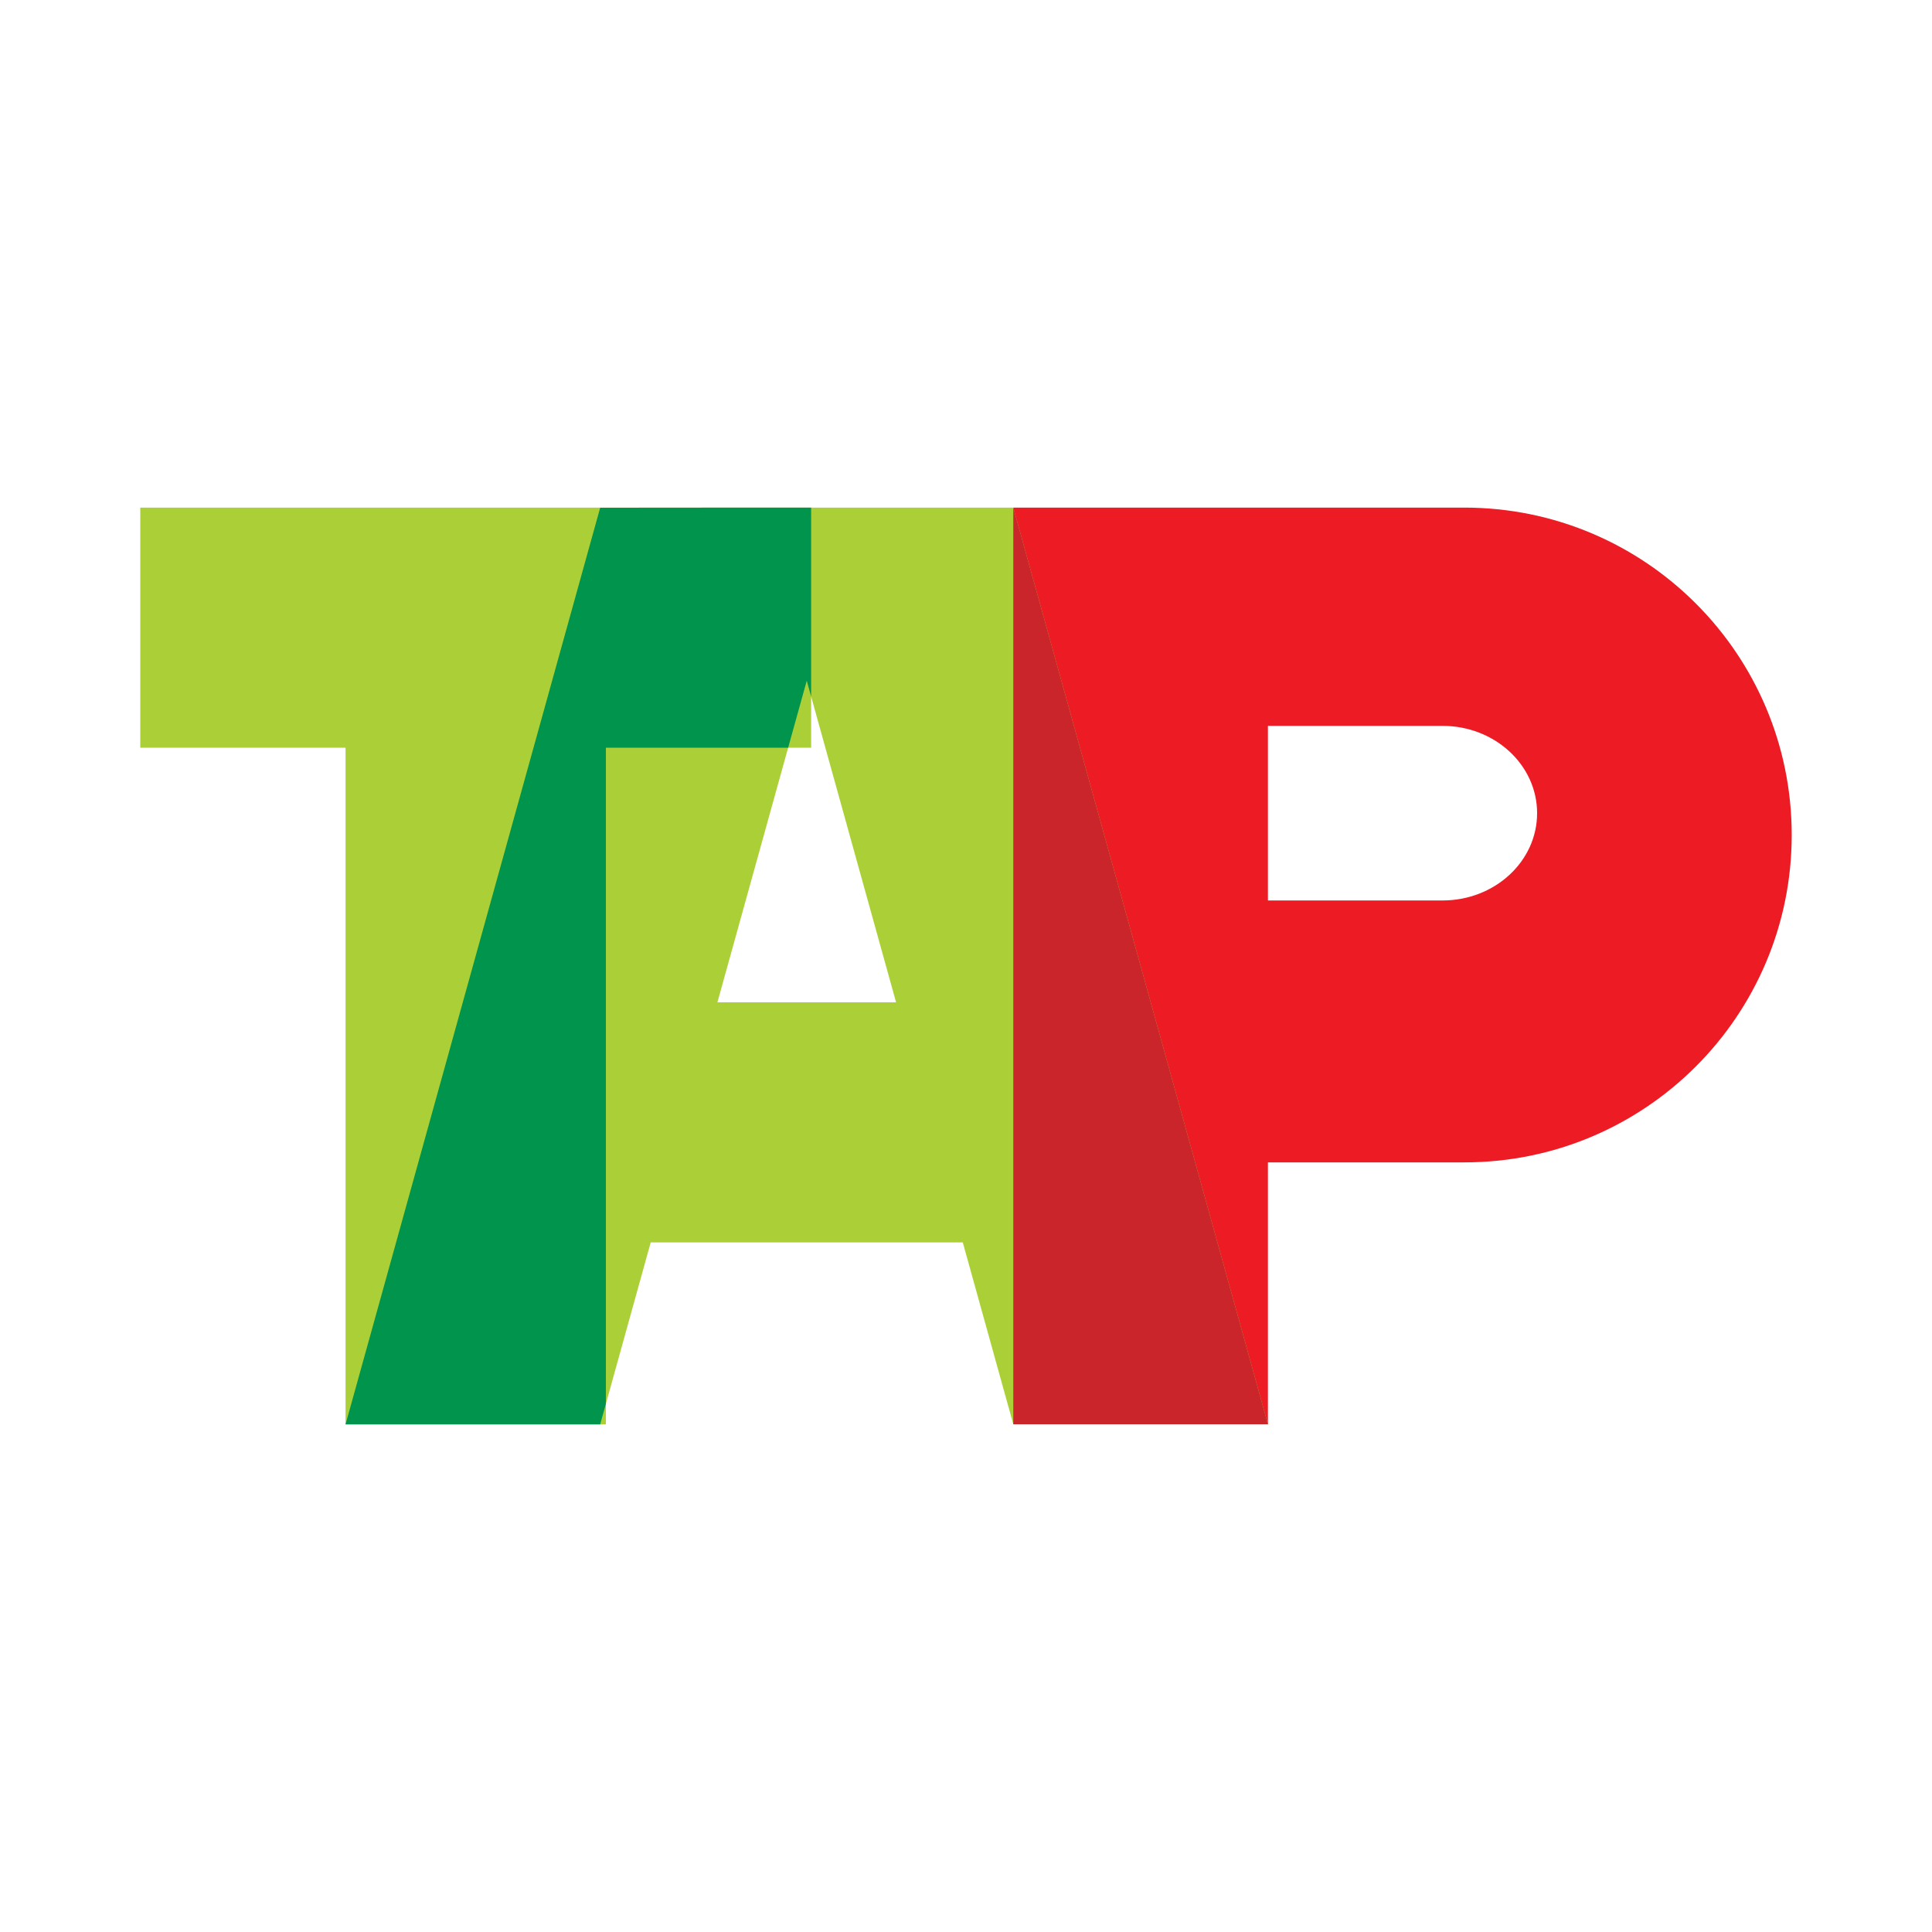
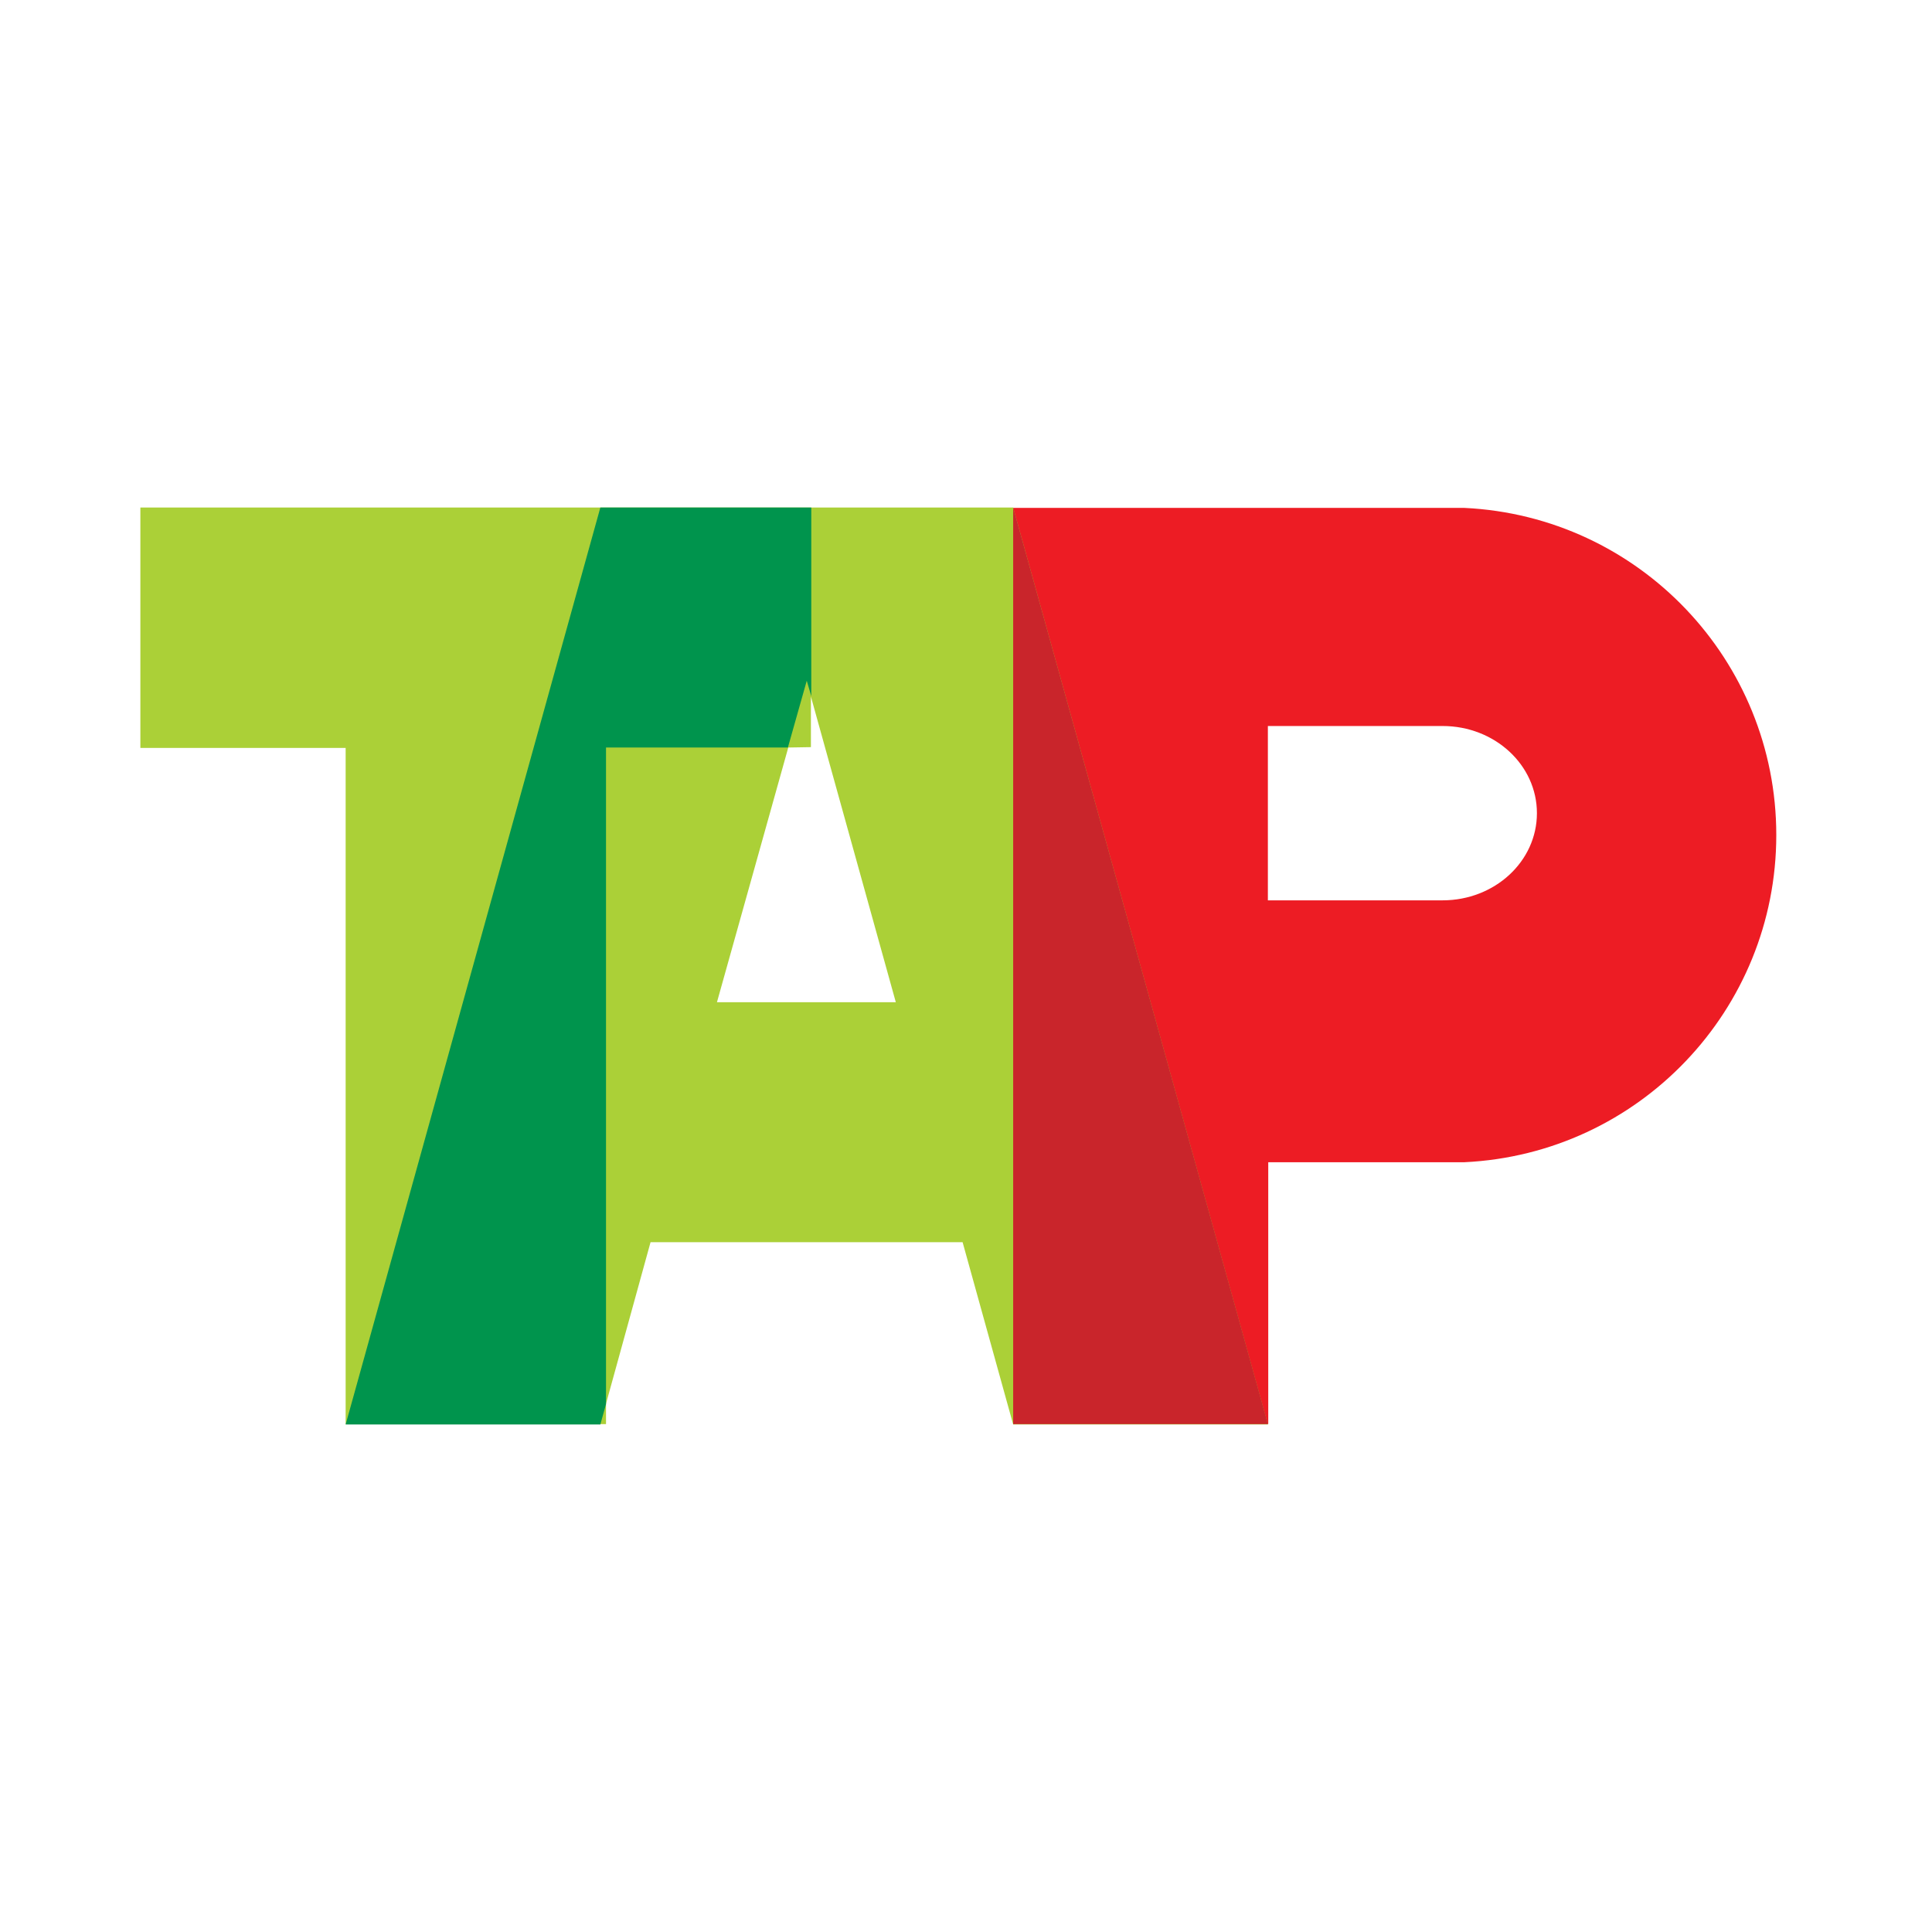
- <svg xmlns="http://www.w3.org/2000/svg" width="512" height="512" viewBox="0 0 512 512" fill="none">
-   <path fill-rule="evenodd" clip-rule="evenodd" d="M336.013 238.633H382.283C396.128 238.633 407.349 228.276 407.349 215.5C407.349 202.719 396.128 192.362 382.283 192.362H336.013V238.633ZM268.533 134.521H388.067C435.983 134.521 474.824 173.367 474.824 221.283C474.824 269.199 435.983 308.041 388.067 308.041H336.013V377.445H268.533V134.521Z" fill="#ED1C24" />
-   <path fill-rule="evenodd" clip-rule="evenodd" d="M208.866 198.146L190.123 265.626H237.47L214.961 184.592V198.146H208.866ZM37.175 134.521H268.533L336.013 377.445H268.533L255.145 329.246H172.448L160.569 372.02V377.445L159.052 377.479H91.572V198.146H37.175V134.521Z" fill="#ABD037" />
-   <path fill-rule="evenodd" clip-rule="evenodd" d="M91.572 377.479L159.052 134.555L201.057 134.521H214.961V184.592L213.799 180.394L208.866 198.146H160.569V372.02L159.052 377.479H91.572Z" fill="#00944D" />
-   <path fill-rule="evenodd" clip-rule="evenodd" d="M336.013 377.445H268.533V134.521L336.013 377.445Z" fill="#C9252B" />
+ <svg xmlns="http://www.w3.org/2000/svg" width="512" height="512" fill="none" viewBox="0 0 512 512">
+   <path fill="#ed1c24" fill-rule="evenodd" d="M336 238.6h46.3c13.8 0 25-10.3 25-23.1s-11.2-23.1-25-23.1H336zm-67.5-104h119.6a86.8 86.8 0 0 1 0 173.4h-52v69.4h-67.6z" clip-rule="evenodd" />
+   <path fill="#abd037" fill-rule="evenodd" d="M208.9 198.1 190 265.6h47.4l-22.5-81V198zM37.2 134.5h231.3l67.5 243h-67.5l-13.4-48.3h-82.7L160.6 372v5.4h-69V198.2H37.2z" clip-rule="evenodd" />
+   <path fill="#00944d" fill-rule="evenodd" d="m91.6 377.5 67.5-243H215v50l-1.2-4.1-5 17.7h-48.2v174l-1.5 5.4z" clip-rule="evenodd" />
+   <path fill="#c9252b" fill-rule="evenodd" d="M336 377.4h-67.5V134.5z" clip-rule="evenodd" />
</svg>
